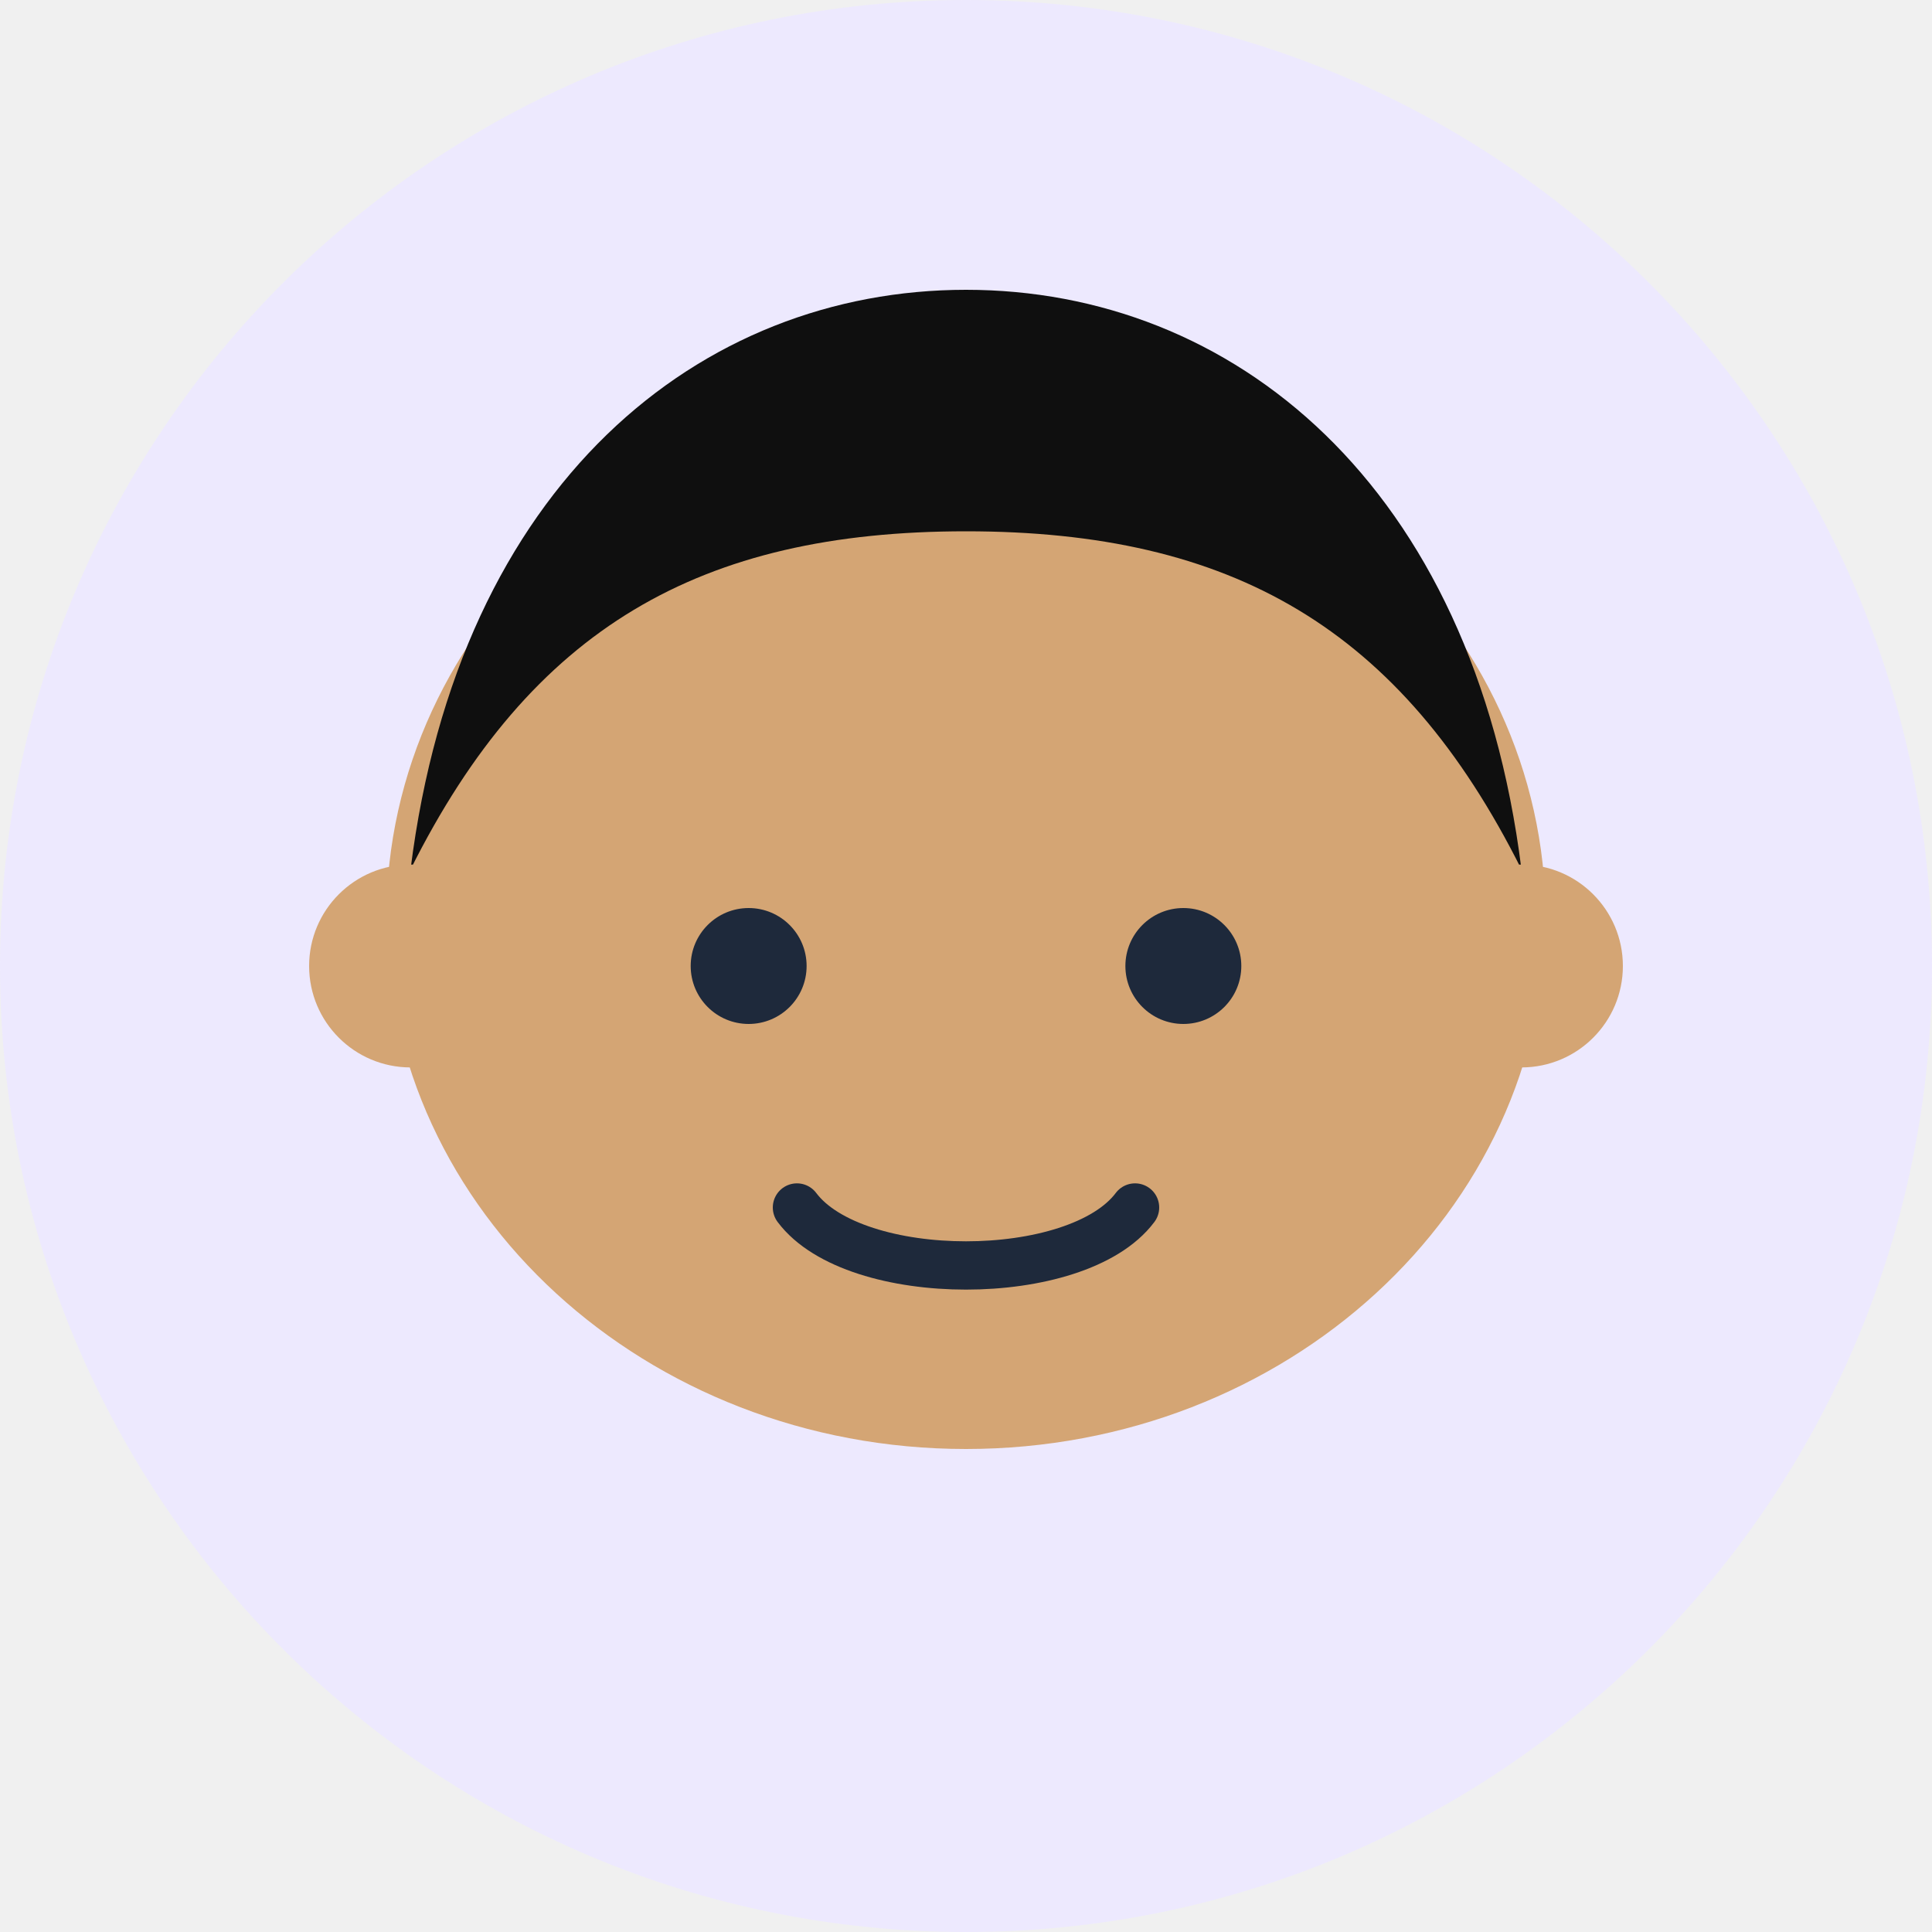
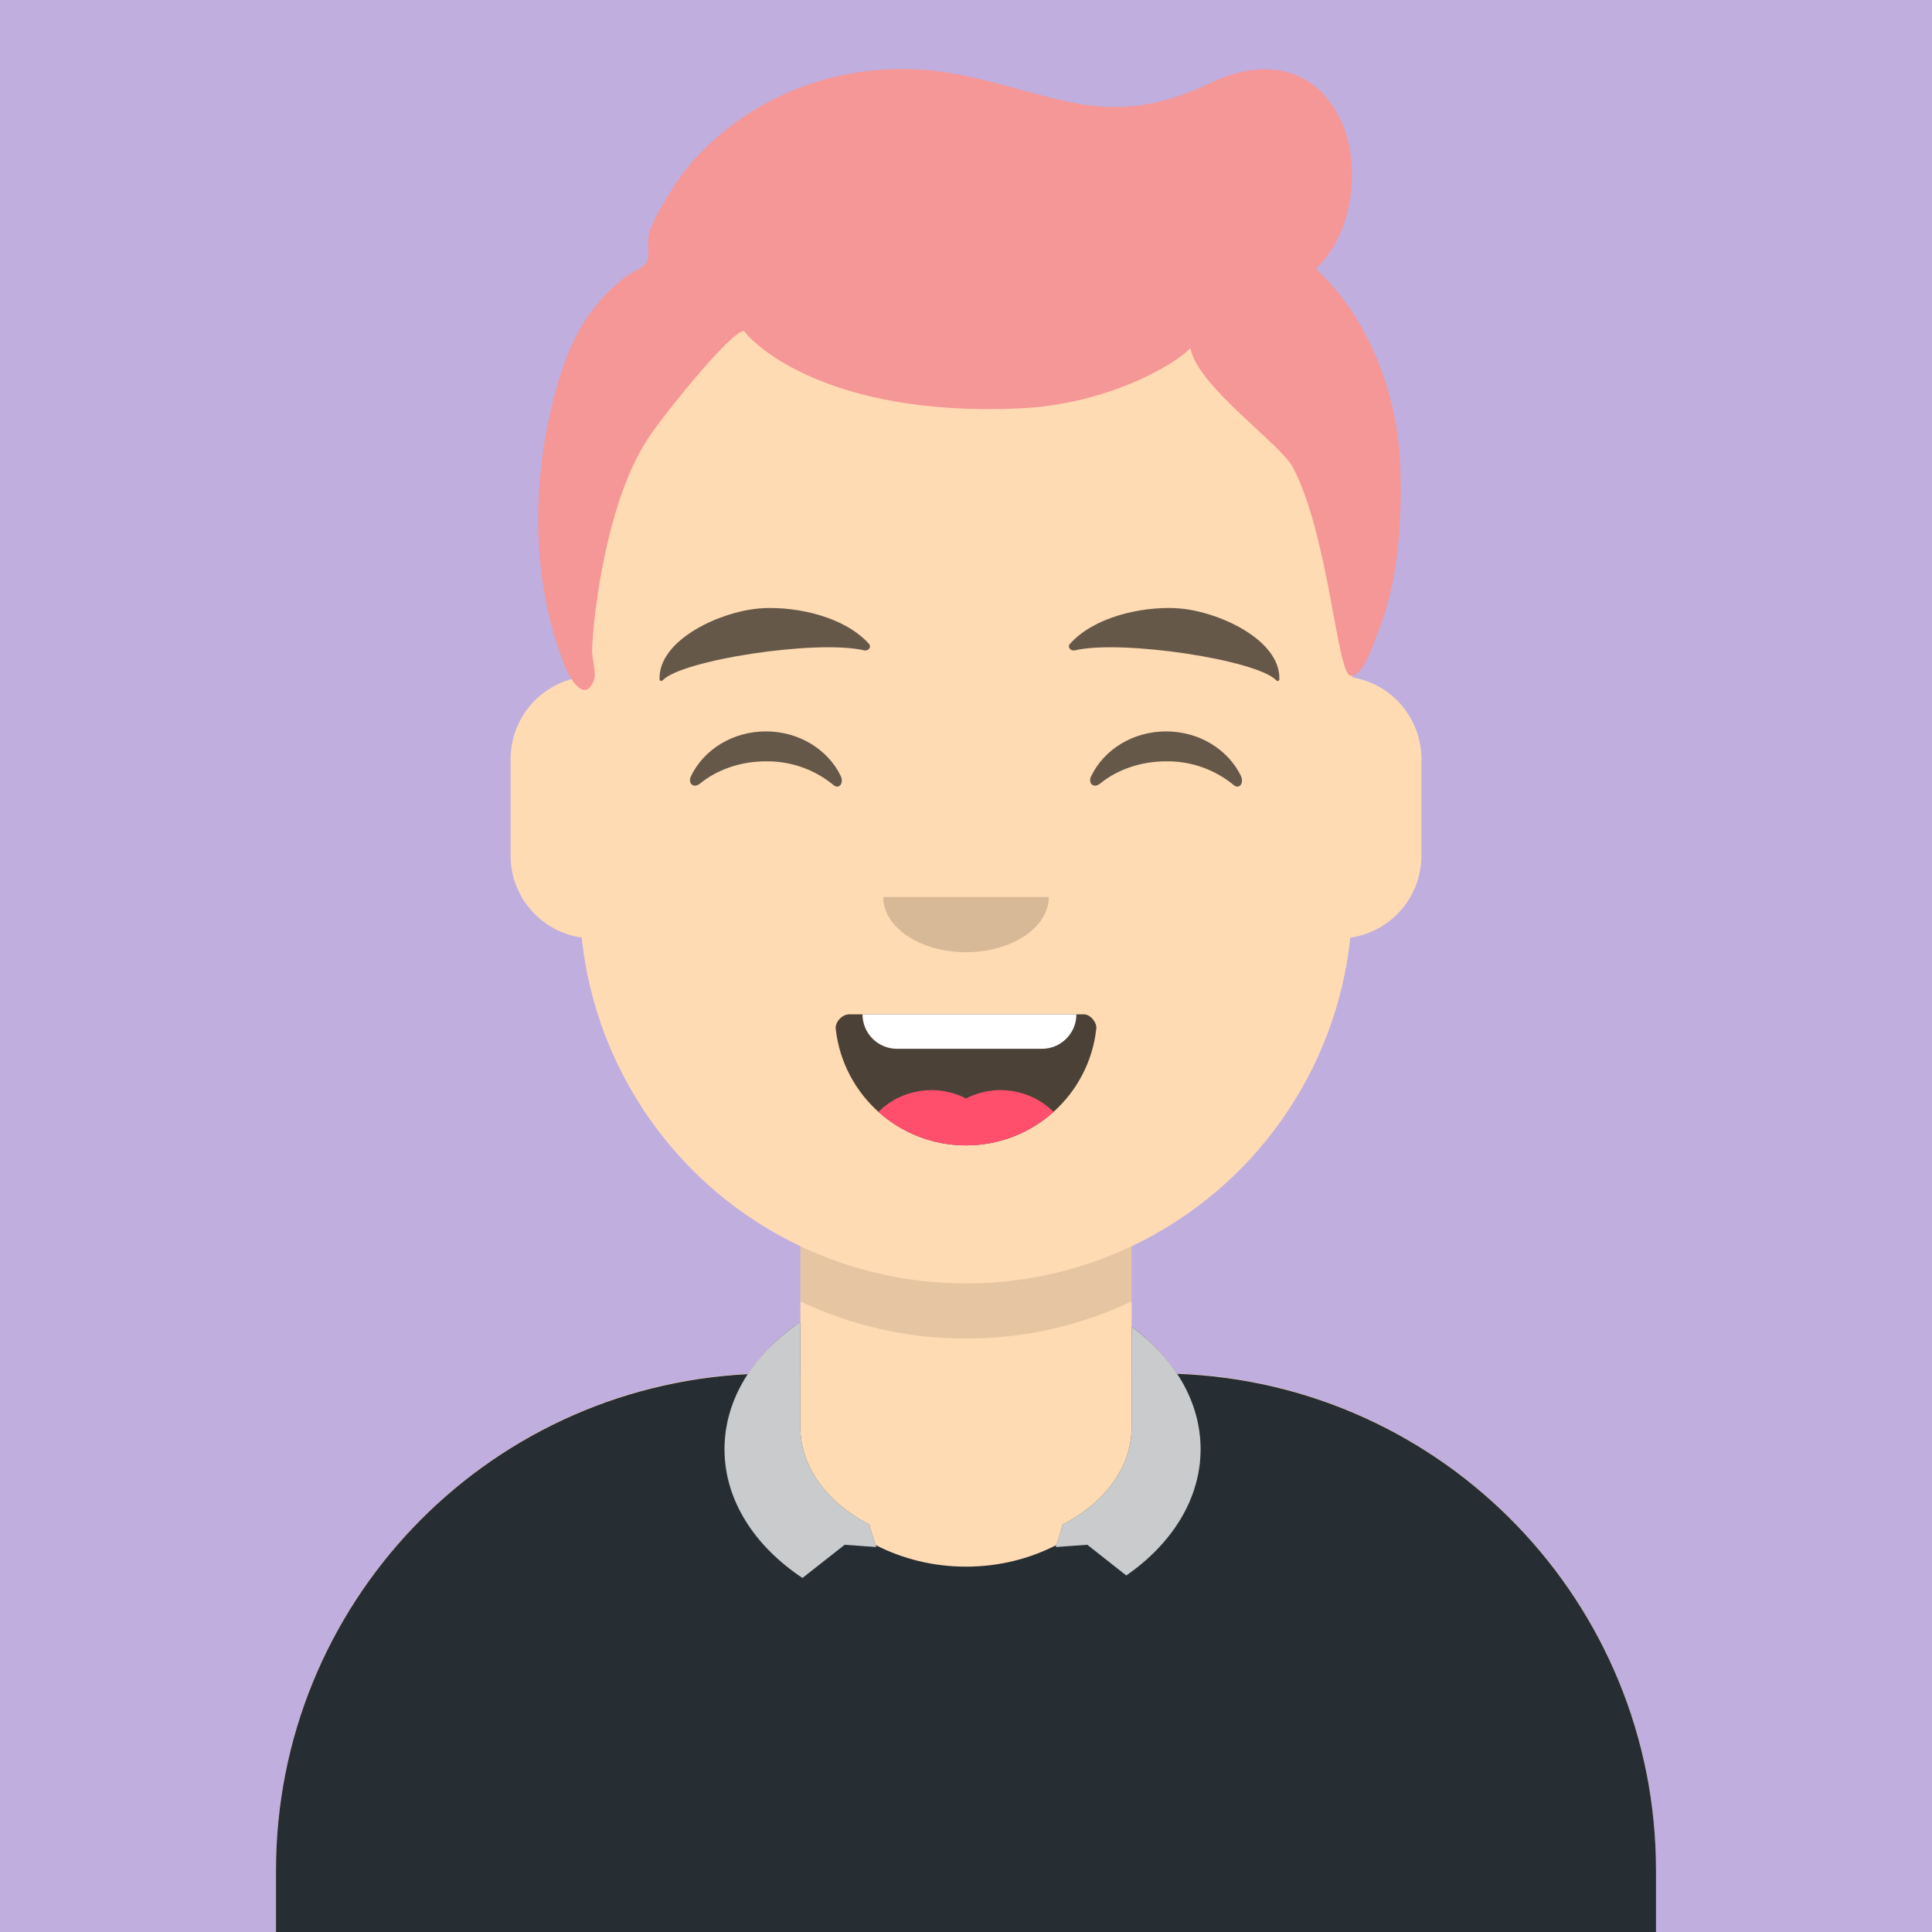
- <svg xmlns="http://www.w3.org/2000/svg" viewBox="0 0 80 80" fill="none">
-   <circle cx="40" cy="40" r="40" fill="#ede9fe" />
-   <ellipse cx="40" cy="38" rx="24" ry="22" fill="#d4a574" />
-   <path d="M17 36c2-16 12-24 23-24s21 8 23 24c-5-10-12-14-23-14S22 26 17 36z" fill="#0f0f0f" />
-   <circle cx="17" cy="40" r="4.2" fill="#d4a574" />
-   <circle cx="63" cy="40" r="4.2" fill="#d4a574" />
-   <circle cx="31" cy="40" r="2.4" fill="#1e293b" />
-   <circle cx="49" cy="40" r="2.4" fill="#1e293b" />
-   <path d="M33 50c2.4 3.2 11.6 3.2 14 0" stroke="#1e293b" stroke-width="2" stroke-linecap="round" fill="none" />
+ <svg xmlns="http://www.w3.org/2000/svg" viewBox="0 0 280 280" fill="none" shape-rendering="auto">
+   <mask id="viewboxMask">
+     <rect width="280" height="280" rx="0" ry="0" x="0" y="0" fill="#fff" />
+   </mask>
+   <g mask="url(#viewboxMask)">
+     <rect fill="#c0aede" width="280" height="280" x="0" y="0" />
+     <g transform="translate(8)">
+       <path d="M132 36a56 56 0 0 0-56 56v6.17A12 12 0 0 0 66 110v14a12 12 0 0 0 10.3 11.88 56.04 56.04 0 0 0 31.7 44.73v18.4h-4a72 72 0 0 0-72 72v9h200v-9a72 72 0 0 0-72-72h-4v-18.39a56.04 56.04 0 0 0 31.7-44.73A12 12 0 0 0 198 124v-14a12 12 0 0 0-10-11.83V92a56 56 0 0 0-56-56Z" fill="#ffdbb4" />
+       <path d="M108 180.61v8a55.79 55.79 0 0 0 24 5.39c8.59 0 16.73-1.93 24-5.39v-8a55.79 55.79 0 0 1-24 5.39 55.79 55.79 0 0 1-24-5.39Z" fill="#000" fill-opacity=".1" />
+       <g transform="translate(0 170)">
+         <path d="M100.37 29.14a27.6 27.6 0 0 1 7.63-7.57v15.3c0 5.83 3.98 10.98 10.08 14.13l-.08.06.9 2.86c3.89 2 8.35 3.13 13.1 3.13s9.21-1.13 13.1-3.13l.9-2.86-.08-.06c6.1-3.15 10.08-8.3 10.08-14.12v-14.6a27.1 27.1 0 0 1 6.6 6.82 72 72 0 0 1 69.4 71.95V110H32v-8.95a72 72 0 0 1 68.37-71.9Z" fill="#262e33" />
+         <path d="M108 21.57c-6.77 4.6-11 11.17-11 18.46 0 7.4 4.36 14.05 11.3 18.66l6.12-4.81 4.58.33-1-3.15.08-.06c-6.1-3.15-10.08-8.3-10.08-14.12v-15.3ZM156 36.88c0 5.82-3.98 10.97-10.08 14.12l.08.06-1 3.15 4.58-.33 5.65 4.45c6.63-4.6 10.77-11.1 10.77-18.3 0-6.92-3.82-13.2-10-17.75v14.6Z" fill="#fff" fill-opacity=".75" />
+       </g>
+       <g transform="translate(78 134)">
+         <path fill-rule="evenodd" clip-rule="evenodd" d="M35.12 15.13a19 19 0 0 0 37.77-.09c.08-.77-.77-2.04-1.85-2.04H37.1C36 13 35 14.18 35.12 15.13Z" fill="#000" fill-opacity=".7" />
+         <path d="M70 13H39a5 5 0 0 0 5 5h21a5 5 0 0 0 5-5Z" fill="#fff" />
+         <path d="M66.7 27.14A10.96 10.96 0 0 0 54 25.2a10.95 10.95 0 0 0-12.7 1.94A18.93 18.93 0 0 0 54 32c4.88 0 9.33-1.84 12.7-4.86Z" fill="#FF4F6D" />
+       </g>
+       <g transform="translate(104 122)">
+         <path fill-rule="evenodd" clip-rule="evenodd" d="M16 8c0 4.42 5.37 8 12 8s12-3.58 12-8" fill="#000" fill-opacity=".16" />
+       </g>
+       <g transform="translate(76 90)">
+         <path d="M16.16 22.45c1.85-3.8 6-6.45 10.84-6.45 4.81 0 8.96 2.63 10.82 6.4.55 1.13-.24 2.05-1.03 1.37a15.05 15.05 0 0 0-9.8-3.43c-3.73 0-7.12 1.24-9.55 3.23-.9.73-1.82-.01-1.28-1.12ZM74.16 22.45c1.85-3.8 6-6.45 10.84-6.45 4.81 0 8.96 2.63 10.82 6.4.55 1.13-.24 2.05-1.03 1.37a15.05 15.05 0 0 0-9.8-3.43c-3.74 0-7.13 1.24-9.56 3.23-.9.73-1.82-.01-1.28-1.12Z" fill-rule="evenodd" clip-rule="evenodd" fill="#000" fill-opacity=".6" />
+       </g>
+       <g transform="translate(76 82)">
+         <path d="M26.55 6.15c-5.8.27-15.2 4.49-14.96 10.34.01.18.3.27.43.12 2.76-2.96 22.32-5.95 29.2-4.36.64.14 1.12-.48.72-.93-3.43-3.85-10.2-5.43-15.4-5.18ZM86.45 6.15c5.8.27 15.2 4.49 14.96 10.34-.01.18-.3.27-.43.12-2.76-2.96-22.32-5.95-29.2-4.36-.64.14-1.12-.48-.72-.93 3.43-3.85 10.2-5.43 15.4-5.18Z" fill-rule="evenodd" clip-rule="evenodd" fill="#000" fill-opacity=".6" />
+       </g>
+       <g transform="translate(-1)">
+         <path fill-rule="evenodd" clip-rule="evenodd" d="M183.68 38.95c5.4-4.95 6.7-14.99 3.64-21.5-3.77-8-11.42-9-18.75-5.48-6.9 3.31-13.06 4.42-20.62 2.81-7.26-1.54-14.14-4.26-21.65-4.7-12.32-.74-24.3 3.83-32.7 13.05a35.75 35.75 0 0 0-4.11 5.8c-.98 1.63-2.08 3.38-2.5 5.26-.2.9.18 3.1-.27 3.83-.48.8-2.3 1.52-3.07 2.1a25.02 25.02 0 0 0-4.18 4.05c-2.66 3.22-4.13 6.59-5.37 10.57-4.1 13.25-4.45 29 .86 42 .7 1.74 2.9 5.36 4.18 1.64.26-.73-.33-3.19-.33-3.93 0-2.72 1.5-20.73 8.05-30.82 2.13-3.28 11.97-15.58 13.98-15.68 1.07 1.7 11.88 12.51 39.94 11.24 12.66-.58 22.4-6.27 24.74-8.73 1.03 5.53 13 13.81 14.82 17.22 5.26 9.85 6.43 30.3 8.44 30.27 2.01-.04 3.45-5.24 3.87-6.23 3.07-7.38 3.6-16.64 3.26-24.56-.42-10.2-4.63-21.23-12.23-28.22Z" fill="#f59797" />
+       </g>
+       <g transform="translate(49 72)" />
+       <g transform="translate(62 42)" />
+     </g>
+   </g>
</svg>
